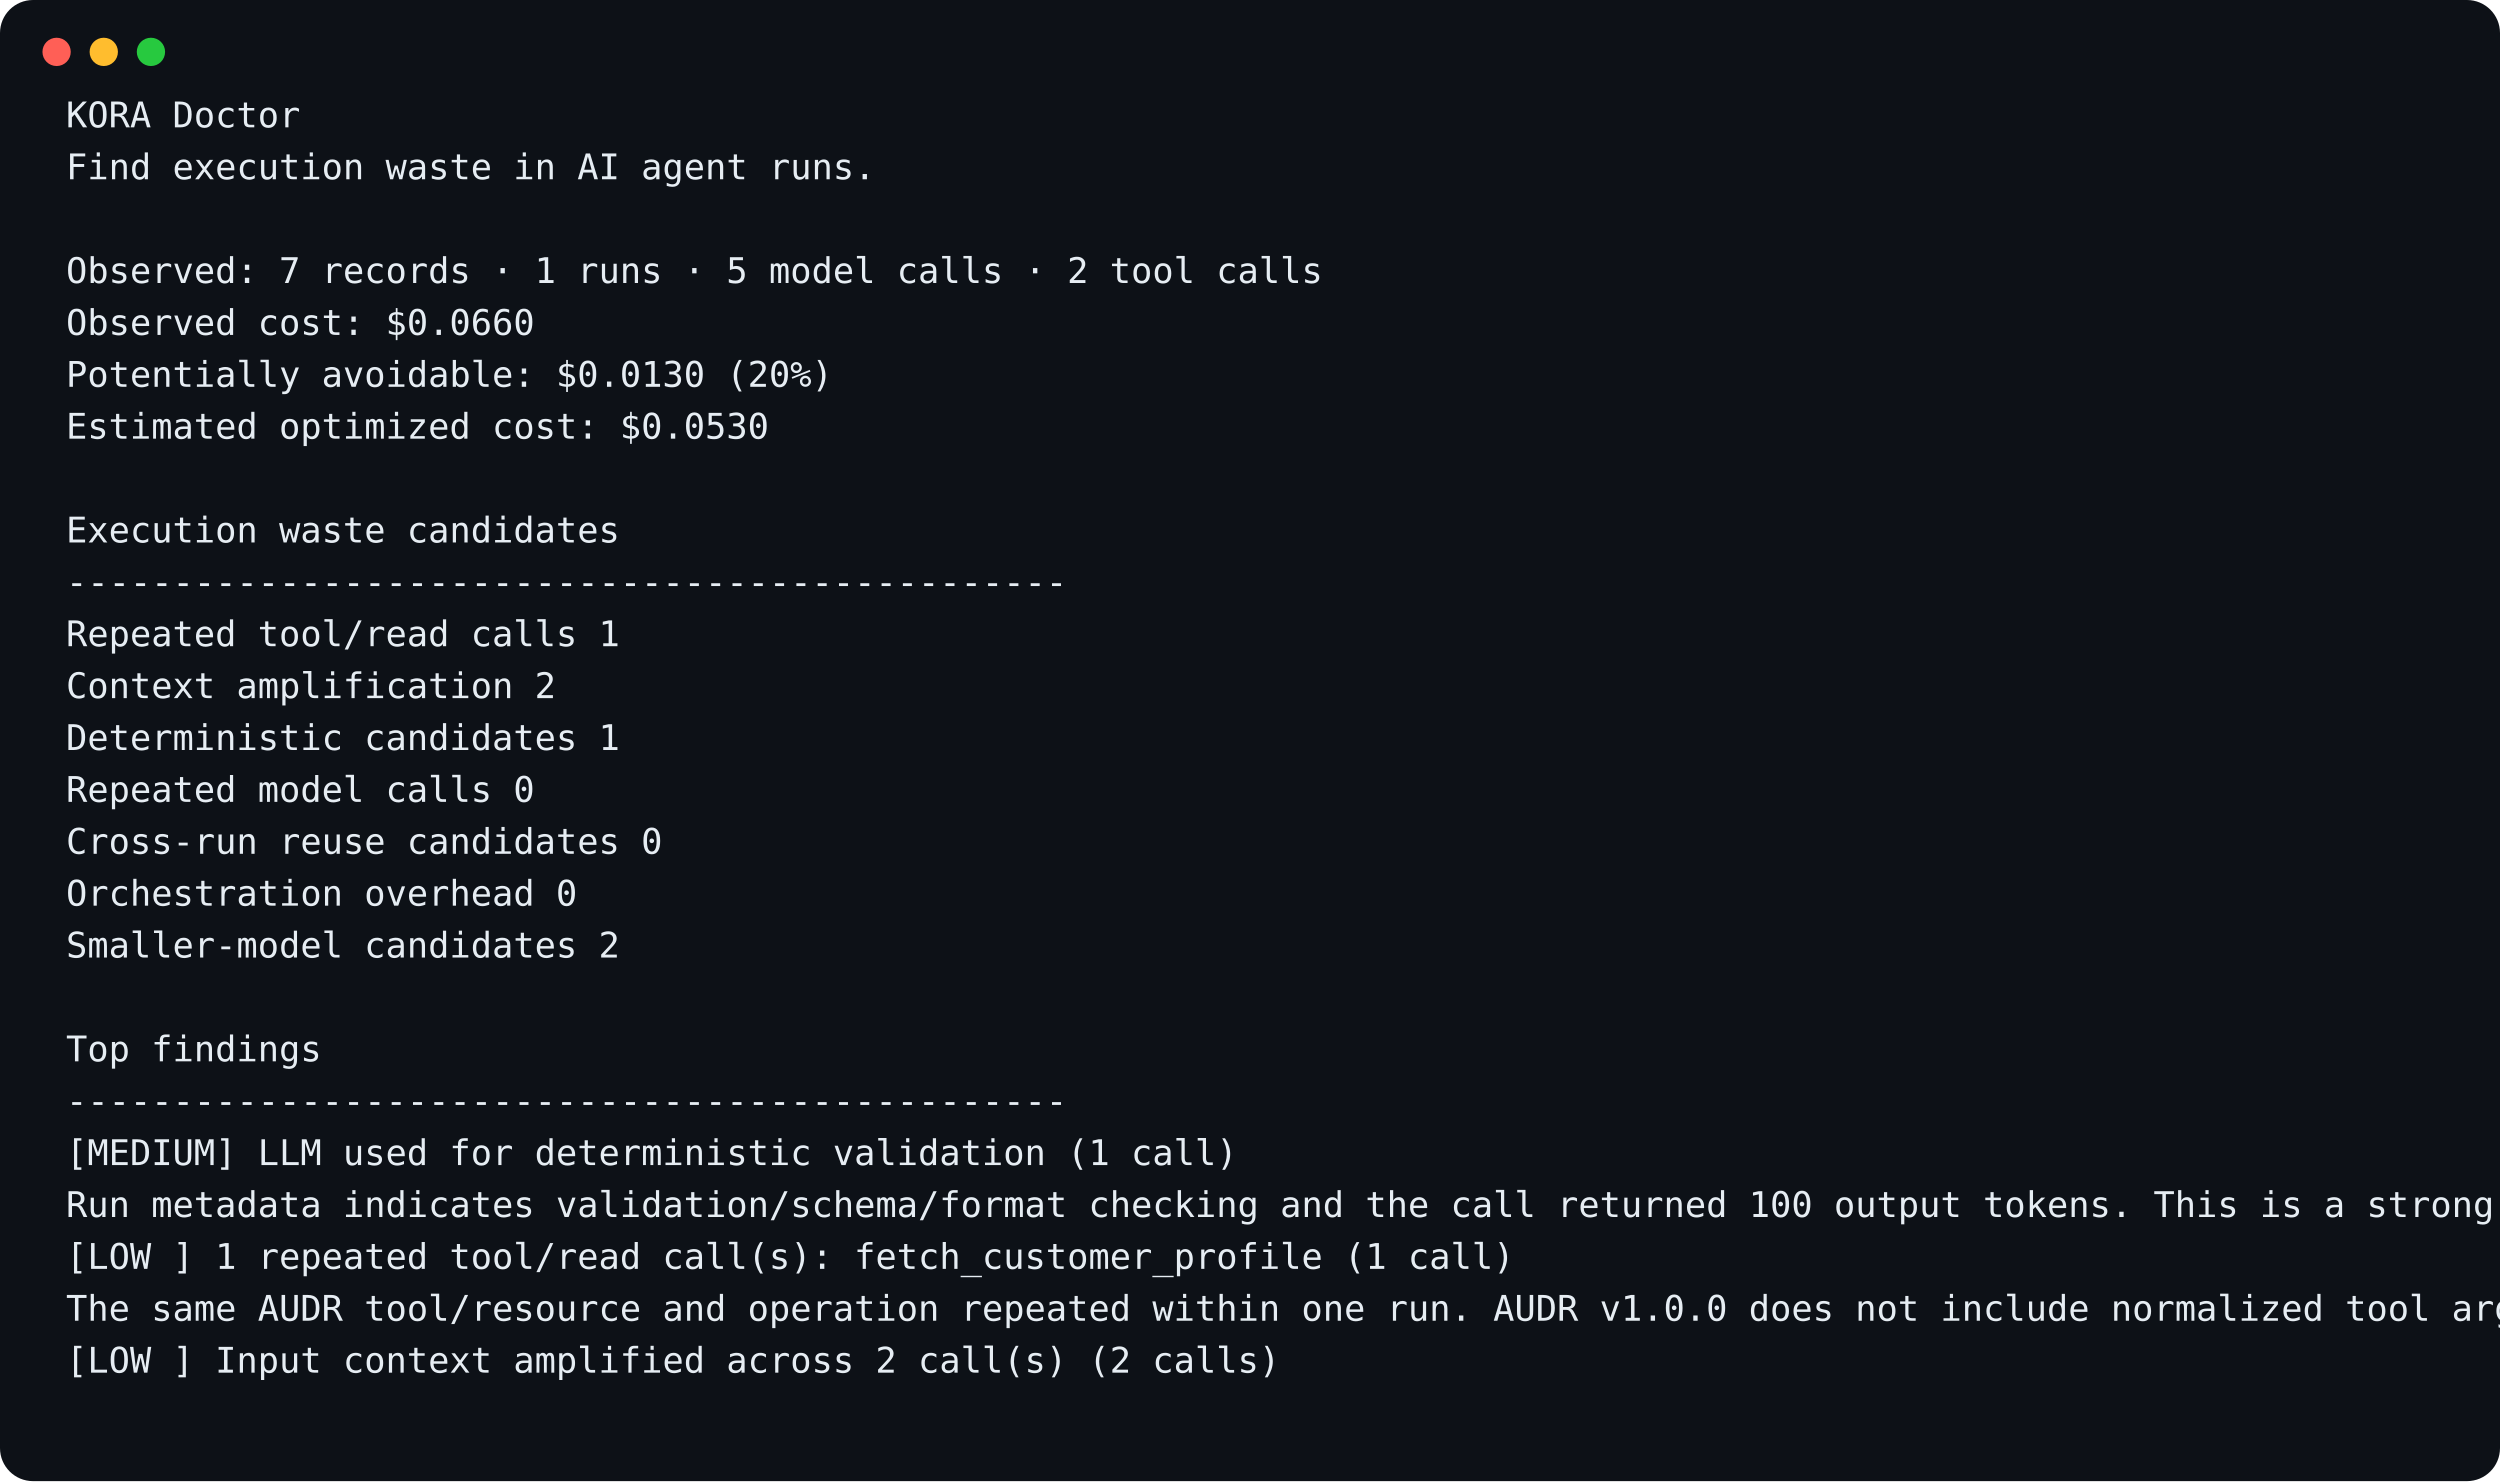
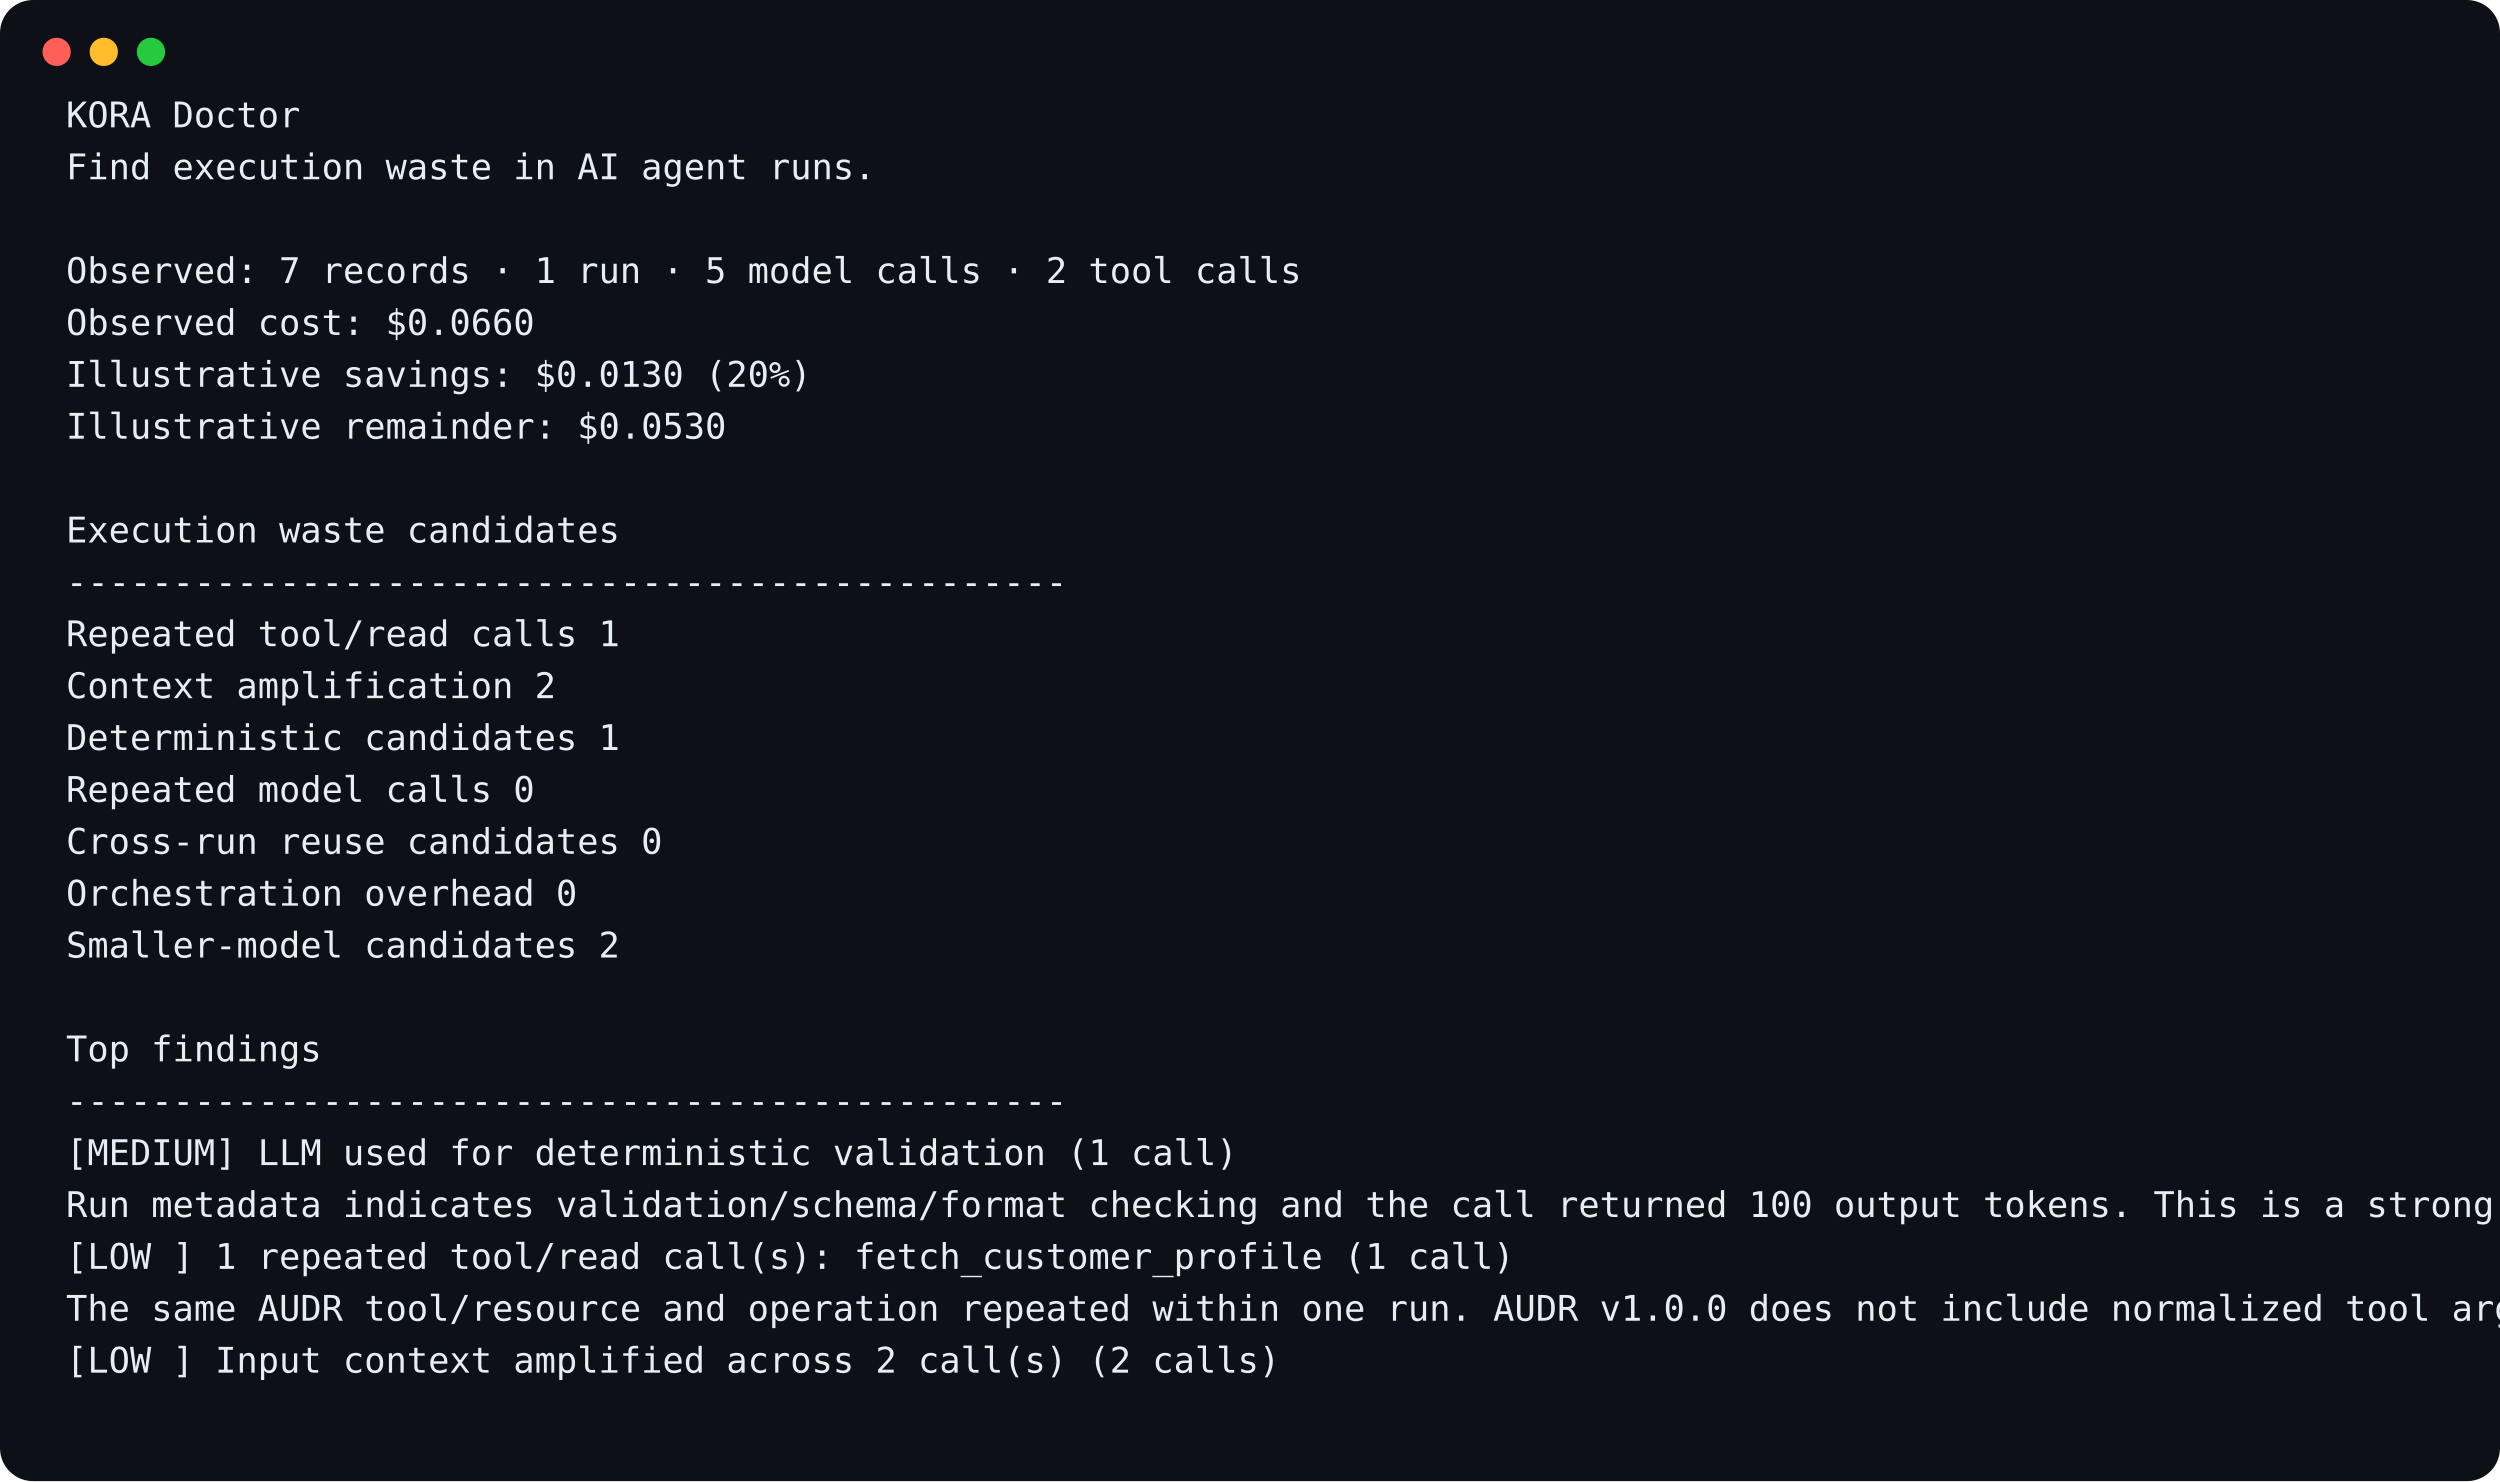
<svg xmlns="http://www.w3.org/2000/svg" width="1060" height="628" viewBox="0 0 1060 628">
  <rect width="100%" height="100%" rx="14" fill="#0d1117" />
  <circle cx="24" cy="22" r="6" fill="#ff5f56" />
  <circle cx="44" cy="22" r="6" fill="#ffbd2e" />
  <circle cx="64" cy="22" r="6" fill="#27c93f" />
  <text x="28" y="54" font-family="SFMono-Regular,Menlo,Consolas,monospace" font-size="15" fill="#e6edf3">KORA Doctor</text>
  <text x="28" y="76" font-family="SFMono-Regular,Menlo,Consolas,monospace" font-size="15" fill="#e6edf3">Find execution waste in AI agent runs.</text>
  <text x="28" y="98" font-family="SFMono-Regular,Menlo,Consolas,monospace" font-size="15" fill="#e6edf3" />
-   <text x="28" y="120" font-family="SFMono-Regular,Menlo,Consolas,monospace" font-size="15" fill="#e6edf3">Observed: 7 records · 1 runs · 5 model calls · 2 tool calls</text>
+   <text x="28" y="120" font-family="SFMono-Regular,Menlo,Consolas,monospace" font-size="15" fill="#e6edf3">Observed: 7 records · 1 run · 5 model calls · 2 tool calls</text>
  <text x="28" y="142" font-family="SFMono-Regular,Menlo,Consolas,monospace" font-size="15" fill="#e6edf3">Observed cost:                      $0.0660</text>
-   <text x="28" y="164" font-family="SFMono-Regular,Menlo,Consolas,monospace" font-size="15" fill="#e6edf3">Potentially avoidable:              $0.0130  (20%)</text>
-   <text x="28" y="186" font-family="SFMono-Regular,Menlo,Consolas,monospace" font-size="15" fill="#e6edf3">Estimated optimized cost:           $0.0530</text>
+   <text x="28" y="164" font-family="SFMono-Regular,Menlo,Consolas,monospace" font-size="15" fill="#e6edf3">Illustrative savings:              $0.0130  (20%)</text>
+   <text x="28" y="186" font-family="SFMono-Regular,Menlo,Consolas,monospace" font-size="15" fill="#e6edf3">Illustrative remainder:           $0.0530</text>
  <text x="28" y="208" font-family="SFMono-Regular,Menlo,Consolas,monospace" font-size="15" fill="#e6edf3" />
  <text x="28" y="230" font-family="SFMono-Regular,Menlo,Consolas,monospace" font-size="15" fill="#e6edf3">Execution waste candidates</text>
  <text x="28" y="252" font-family="SFMono-Regular,Menlo,Consolas,monospace" font-size="15" fill="#e6edf3">-----------------------------------------------</text>
  <text x="28" y="274" font-family="SFMono-Regular,Menlo,Consolas,monospace" font-size="15" fill="#e6edf3">Repeated tool/read calls           1</text>
  <text x="28" y="296" font-family="SFMono-Regular,Menlo,Consolas,monospace" font-size="15" fill="#e6edf3">Context amplification              2</text>
  <text x="28" y="318" font-family="SFMono-Regular,Menlo,Consolas,monospace" font-size="15" fill="#e6edf3">Deterministic candidates           1</text>
  <text x="28" y="340" font-family="SFMono-Regular,Menlo,Consolas,monospace" font-size="15" fill="#e6edf3">Repeated model calls               0</text>
  <text x="28" y="362" font-family="SFMono-Regular,Menlo,Consolas,monospace" font-size="15" fill="#e6edf3">Cross-run reuse candidates         0</text>
  <text x="28" y="384" font-family="SFMono-Regular,Menlo,Consolas,monospace" font-size="15" fill="#e6edf3">Orchestration overhead             0</text>
  <text x="28" y="406" font-family="SFMono-Regular,Menlo,Consolas,monospace" font-size="15" fill="#e6edf3">Smaller-model candidates           2</text>
  <text x="28" y="428" font-family="SFMono-Regular,Menlo,Consolas,monospace" font-size="15" fill="#e6edf3" />
  <text x="28" y="450" font-family="SFMono-Regular,Menlo,Consolas,monospace" font-size="15" fill="#e6edf3">Top findings</text>
  <text x="28" y="472" font-family="SFMono-Regular,Menlo,Consolas,monospace" font-size="15" fill="#e6edf3">-----------------------------------------------</text>
  <text x="28" y="494" font-family="SFMono-Regular,Menlo,Consolas,monospace" font-size="15" fill="#e6edf3">[MEDIUM] LLM used for deterministic validation (1 call)</text>
  <text x="28" y="516" font-family="SFMono-Regular,Menlo,Consolas,monospace" font-size="15" fill="#e6edf3">         Run metadata indicates validation/schema/format checking and the call returned 100 output tokens. This is a strong candidate for JSON Schema, parsing, or another deterministic check.</text>
  <text x="28" y="538" font-family="SFMono-Regular,Menlo,Consolas,monospace" font-size="15" fill="#e6edf3">[LOW   ] 1 repeated tool/read call(s): fetch_customer_profile (1 call)</text>
  <text x="28" y="560" font-family="SFMono-Regular,Menlo,Consolas,monospace" font-size="15" fill="#e6edf3">         The same AUDR tool/resource and operation repeated within one run. AUDR v1.0.0 does not include normalized tool arguments, so this is an observed repeat and a reuse candidate, not proof that the second call was unnecessary.</text>
  <text x="28" y="582" font-family="SFMono-Regular,Menlo,Consolas,monospace" font-size="15" fill="#e6edf3">[LOW   ] Input context amplified across 2 call(s) (2 calls)</text>
</svg>
